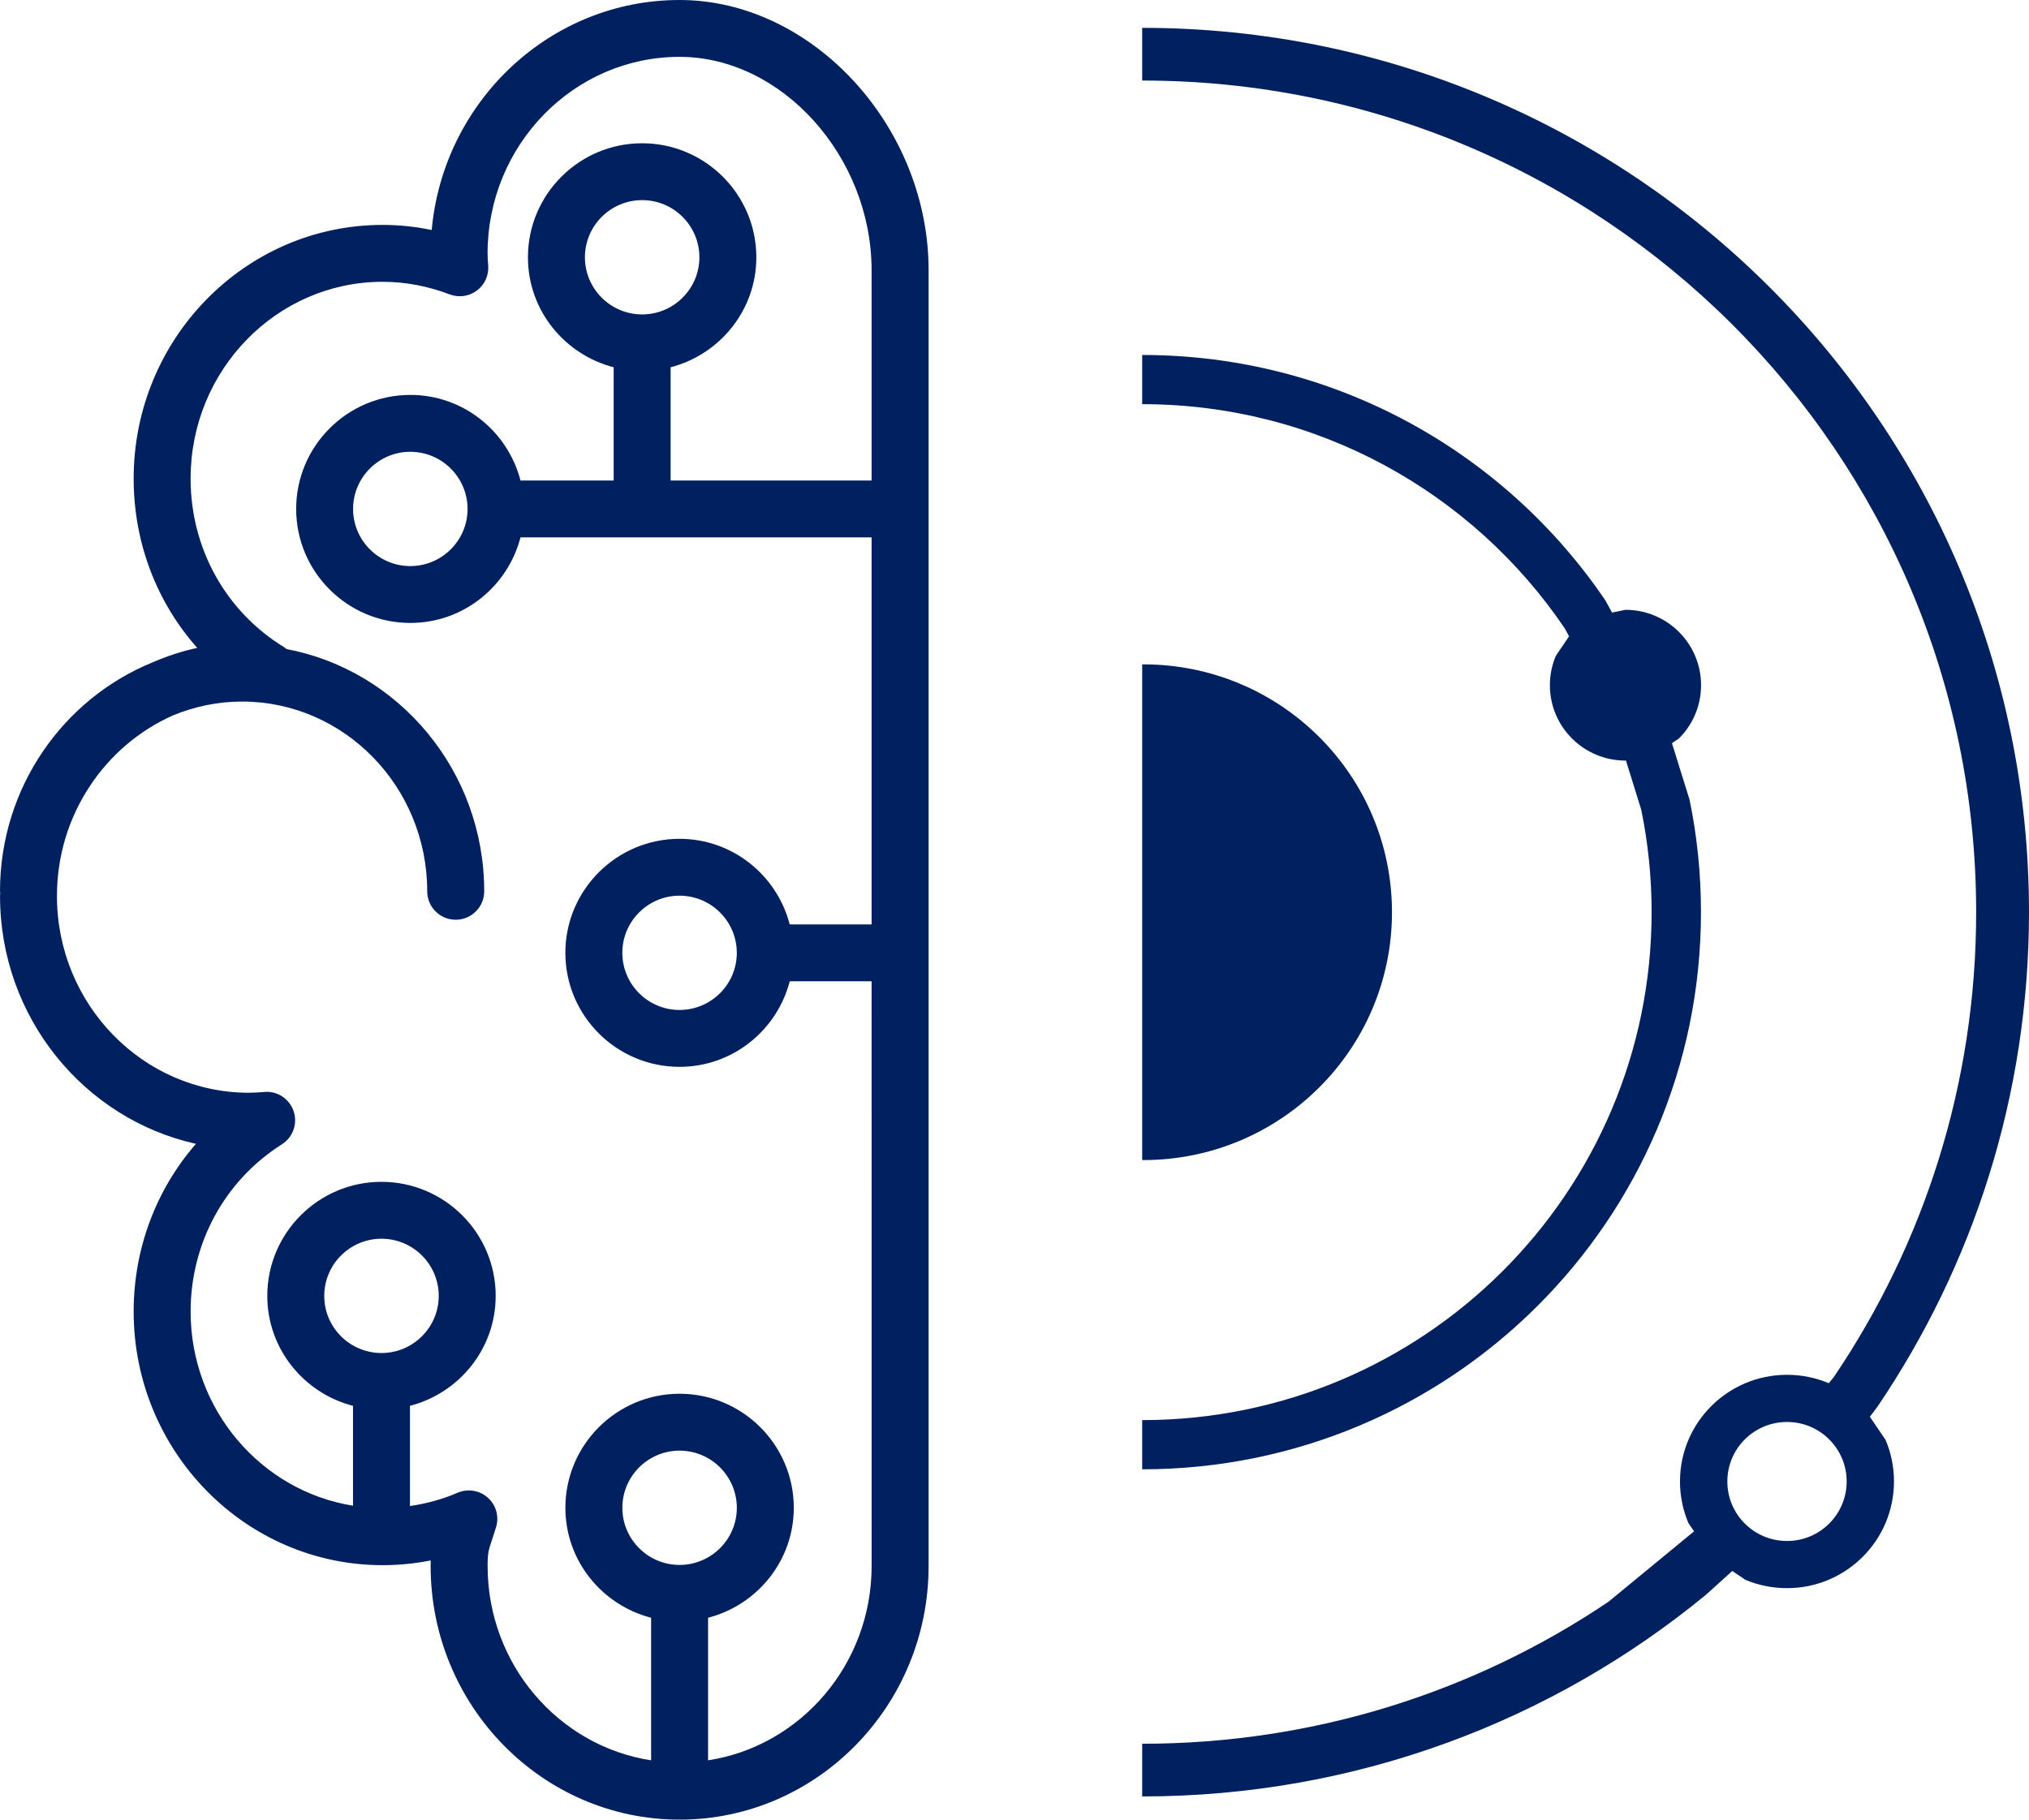
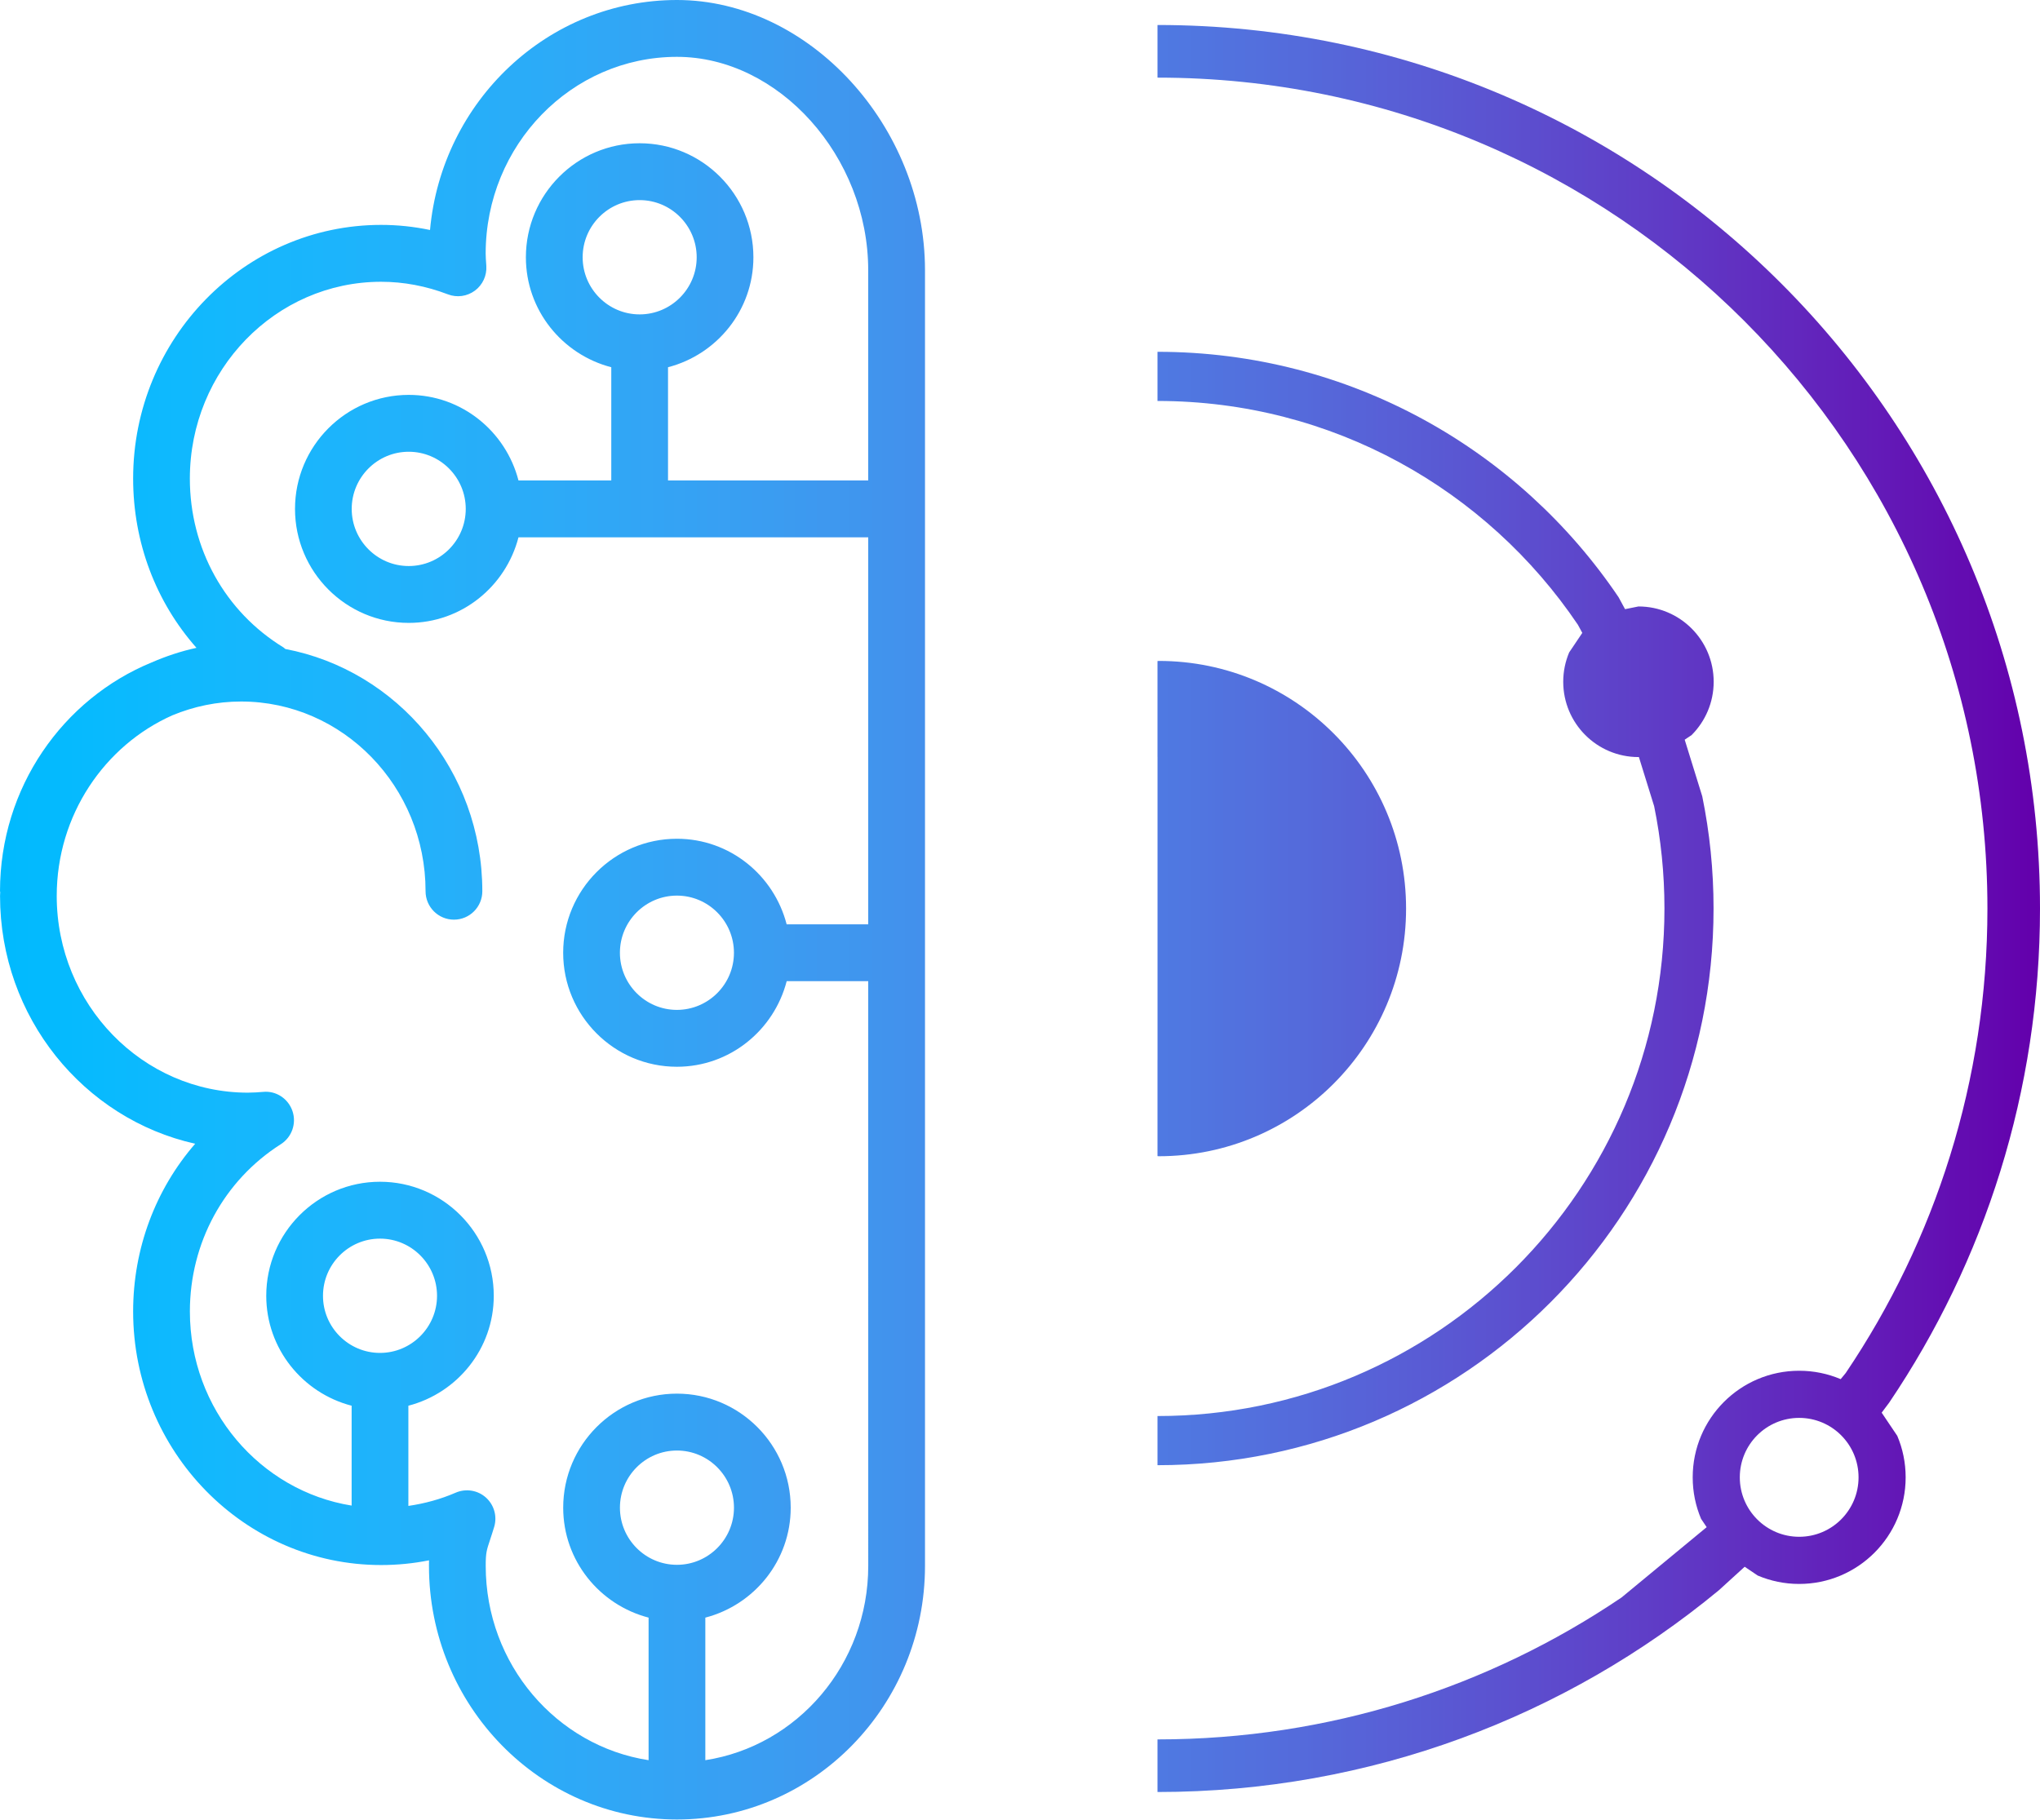
- <svg xmlns="http://www.w3.org/2000/svg" width="437" height="392" xml:space="preserve" overflow="hidden">
+ <svg xmlns="http://www.w3.org/2000/svg" width="816" height="728" xml:space="preserve" overflow="hidden">
  <defs>
    <clipPath id="clip0">
-       <rect x="1981" y="1785" width="437" height="392" />
+       <rect x="1792" y="1685" width="816" height="728" />
    </clipPath>
+     <linearGradient x1="1792" y1="2049" x2="2608" y2="2049" gradientUnits="userSpaceOnUse" spreadMethod="reflect" id="fill1">
+       <stop offset="0" stop-color="#00BBFF" />
+       <stop offset="0.005" stop-color="#01BAFE" />
+       <stop offset="0.011" stop-color="#02BAFE" />
+       <stop offset="0.016" stop-color="#03BAFE" />
+       <stop offset="0.022" stop-color="#03BAFE" />
+       <stop offset="0.027" stop-color="#04BAFE" />
+       <stop offset="0.032" stop-color="#05BAFE" />
+       <stop offset="0.038" stop-color="#06BAFE" />
+       <stop offset="0.043" stop-color="#07BAFE" />
+       <stop offset="0.048" stop-color="#08BAFE" />
+       <stop offset="0.054" stop-color="#09BAFE" />
+       <stop offset="0.059" stop-color="#0ABAFE" />
+       <stop offset="0.065" stop-color="#0BB9FE" />
+       <stop offset="0.07" stop-color="#0CB9FE" />
+       <stop offset="0.075" stop-color="#0DB9FE" />
+       <stop offset="0.081" stop-color="#0EB9FE" />
+       <stop offset="0.086" stop-color="#0FB9FE" />
+       <stop offset="0.091" stop-color="#10B8FE" />
+       <stop offset="0.097" stop-color="#11B8FD" />
+       <stop offset="0.102" stop-color="#12B8FD" />
+       <stop offset="0.108" stop-color="#13B8FD" />
+       <stop offset="0.113" stop-color="#14B7FD" />
+       <stop offset="0.118" stop-color="#15B7FD" />
+       <stop offset="0.124" stop-color="#15B7FD" />
+       <stop offset="0.129" stop-color="#16B6FD" />
+       <stop offset="0.134" stop-color="#17B6FD" />
+       <stop offset="0.14" stop-color="#18B6FC" />
+       <stop offset="0.145" stop-color="#19B5FC" />
+       <stop offset="0.151" stop-color="#1AB5FC" />
+       <stop offset="0.156" stop-color="#1BB5FC" />
+       <stop offset="0.161" stop-color="#1CB4FC" />
+       <stop offset="0.167" stop-color="#1CB4FC" />
+       <stop offset="0.172" stop-color="#1DB4FB" />
+       <stop offset="0.177" stop-color="#1EB3FB" />
+       <stop offset="0.183" stop-color="#1FB3FB" />
+       <stop offset="0.188" stop-color="#20B2FB" />
+       <stop offset="0.194" stop-color="#21B2FB" />
+       <stop offset="0.199" stop-color="#22B1FA" />
+       <stop offset="0.204" stop-color="#22B1FA" />
+       <stop offset="0.21" stop-color="#23B1FA" />
+       <stop offset="0.215" stop-color="#24B0FA" />
+       <stop offset="0.22" stop-color="#25B0FA" />
+       <stop offset="0.226" stop-color="#26AFF9" />
+       <stop offset="0.231" stop-color="#26AEF9" />
+       <stop offset="0.237" stop-color="#27AEF9" />
+       <stop offset="0.242" stop-color="#28ADF9" />
+       <stop offset="0.247" stop-color="#29ADF8" />
+       <stop offset="0.253" stop-color="#2AACF8" />
+       <stop offset="0.258" stop-color="#2AACF8" />
+       <stop offset="0.263" stop-color="#2BABF8" />
+       <stop offset="0.269" stop-color="#2CABF7" />
+       <stop offset="0.274" stop-color="#2DAAF7" />
+       <stop offset="0.28" stop-color="#2DA9F7" />
+       <stop offset="0.285" stop-color="#2EA9F7" />
+       <stop offset="0.29" stop-color="#2FA8F6" />
+       <stop offset="0.296" stop-color="#30A7F6" />
+       <stop offset="0.301" stop-color="#30A7F6" />
+       <stop offset="0.306" stop-color="#31A6F5" />
+       <stop offset="0.312" stop-color="#32A5F5" />
+       <stop offset="0.317" stop-color="#33A5F5" />
+       <stop offset="0.323" stop-color="#33A4F5" />
+       <stop offset="0.328" stop-color="#34A3F4" />
+       <stop offset="0.333" stop-color="#35A3F4" />
+       <stop offset="0.339" stop-color="#35A2F4" />
+       <stop offset="0.344" stop-color="#36A1F3" />
+       <stop offset="0.349" stop-color="#37A0F3" />
+       <stop offset="0.355" stop-color="#38A0F3" />
+       <stop offset="0.36" stop-color="#389FF2" />
+       <stop offset="0.366" stop-color="#399EF2" />
+       <stop offset="0.371" stop-color="#3A9DF2" />
+       <stop offset="0.376" stop-color="#3A9DF1" />
+       <stop offset="0.382" stop-color="#3B9CF1" />
+       <stop offset="0.387" stop-color="#3C9BF0" />
+       <stop offset="0.392" stop-color="#3C9AF0" />
+       <stop offset="0.398" stop-color="#3D99F0" />
+       <stop offset="0.403" stop-color="#3E98EF" />
+       <stop offset="0.409" stop-color="#3E98EF" />
+       <stop offset="0.414" stop-color="#3F97EF" />
+       <stop offset="0.419" stop-color="#3F96EE" />
+       <stop offset="0.425" stop-color="#4095EE" />
+       <stop offset="0.43" stop-color="#4194ED" />
+       <stop offset="0.435" stop-color="#4193ED" />
+       <stop offset="0.441" stop-color="#4292ED" />
+       <stop offset="0.446" stop-color="#4291EC" />
+       <stop offset="0.452" stop-color="#4390EC" />
+       <stop offset="0.457" stop-color="#448FEB" />
+       <stop offset="0.462" stop-color="#448EEB" />
+       <stop offset="0.468" stop-color="#458EEB" />
+       <stop offset="0.473" stop-color="#458DEA" />
+       <stop offset="0.478" stop-color="#468CEA" />
+       <stop offset="0.484" stop-color="#478BE9" />
+       <stop offset="0.489" stop-color="#478AE9" />
+       <stop offset="0.495" stop-color="#4889E8" />
+       <stop offset="0.5" stop-color="#4888E8" />
+       <stop offset="0.505" stop-color="#4986E7" />
+       <stop offset="0.511" stop-color="#4985E7" />
+       <stop offset="0.516" stop-color="#4A84E6" />
+       <stop offset="0.522" stop-color="#4A83E6" />
+       <stop offset="0.527" stop-color="#4B82E6" />
+       <stop offset="0.532" stop-color="#4B81E5" />
+       <stop offset="0.538" stop-color="#4C80E5" />
+       <stop offset="0.543" stop-color="#4C7FE4" />
+       <stop offset="0.548" stop-color="#4D7EE4" />
+       <stop offset="0.554" stop-color="#4D7DE3" />
+       <stop offset="0.559" stop-color="#4E7CE3" />
+       <stop offset="0.565" stop-color="#4E7AE2" />
+       <stop offset="0.57" stop-color="#4F79E2" />
+       <stop offset="0.575" stop-color="#4F78E1" />
+       <stop offset="0.581" stop-color="#5077E1" />
+       <stop offset="0.586" stop-color="#5076E0" />
+       <stop offset="0.591" stop-color="#5175E0" />
+       <stop offset="0.597" stop-color="#5173DF" />
+       <stop offset="0.602" stop-color="#5272DE" />
+       <stop offset="0.608" stop-color="#5271DE" />
+       <stop offset="0.613" stop-color="#5370DD" />
+       <stop offset="0.618" stop-color="#536FDD" />
+       <stop offset="0.624" stop-color="#536DDC" />
+       <stop offset="0.629" stop-color="#546CDC" />
+       <stop offset="0.634" stop-color="#546BDB" />
+       <stop offset="0.64" stop-color="#556ADB" />
+       <stop offset="0.645" stop-color="#5568DA" />
+       <stop offset="0.651" stop-color="#5667D9" />
+       <stop offset="0.656" stop-color="#5666D9" />
+       <stop offset="0.661" stop-color="#5664D8" />
+       <stop offset="0.667" stop-color="#5763D8" />
+       <stop offset="0.672" stop-color="#5762D7" />
+       <stop offset="0.677" stop-color="#5860D7" />
+       <stop offset="0.683" stop-color="#585FD6" />
+       <stop offset="0.688" stop-color="#585ED5" />
+       <stop offset="0.694" stop-color="#595CD5" />
+       <stop offset="0.699" stop-color="#595BD4" />
+       <stop offset="0.704" stop-color="#595AD3" />
+       <stop offset="0.71" stop-color="#5A58D3" />
+       <stop offset="0.715" stop-color="#5A57D2" />
+       <stop offset="0.72" stop-color="#5A55D2" />
+       <stop offset="0.726" stop-color="#5B54D1" />
+       <stop offset="0.731" stop-color="#5B53D0" />
+       <stop offset="0.737" stop-color="#5B51D0" />
+       <stop offset="0.742" stop-color="#5C50CF" />
+       <stop offset="0.747" stop-color="#5C4ECE" />
+       <stop offset="0.753" stop-color="#5C4DCE" />
+       <stop offset="0.758" stop-color="#5D4BCD" />
+       <stop offset="0.763" stop-color="#5D4ACC" />
+       <stop offset="0.769" stop-color="#5D48CC" />
+       <stop offset="0.774" stop-color="#5D47CB" />
+       <stop offset="0.78" stop-color="#5E45CA" />
+       <stop offset="0.785" stop-color="#5E44CA" />
+       <stop offset="0.79" stop-color="#5E42C9" />
+       <stop offset="0.796" stop-color="#5E41C8" />
+       <stop offset="0.801" stop-color="#5F3FC8" />
+       <stop offset="0.806" stop-color="#5F3EC7" />
+       <stop offset="0.812" stop-color="#5F3CC6" />
+       <stop offset="0.817" stop-color="#5F3AC6" />
+       <stop offset="0.823" stop-color="#6039C5" />
+       <stop offset="0.828" stop-color="#6037C4" />
+       <stop offset="0.833" stop-color="#6036C4" />
+       <stop offset="0.839" stop-color="#6034C3" />
+       <stop offset="0.844" stop-color="#6032C2" />
+       <stop offset="0.849" stop-color="#6131C1" />
+       <stop offset="0.855" stop-color="#612FC1" />
+       <stop offset="0.86" stop-color="#612DC0" />
+       <stop offset="0.866" stop-color="#612CBF" />
+       <stop offset="0.871" stop-color="#612ABE" />
+       <stop offset="0.876" stop-color="#6228BE" />
+       <stop offset="0.882" stop-color="#6227BD" />
+       <stop offset="0.887" stop-color="#6225BC" />
+       <stop offset="0.892" stop-color="#6223BB" />
+       <stop offset="0.898" stop-color="#6222BB" />
+       <stop offset="0.903" stop-color="#6220BA" />
+       <stop offset="0.909" stop-color="#621EB9" />
+       <stop offset="0.914" stop-color="#621DB8" />
+       <stop offset="0.919" stop-color="#631BB8" />
+       <stop offset="0.925" stop-color="#6319B7" />
+       <stop offset="0.93" stop-color="#6317B6" />
+       <stop offset="0.935" stop-color="#6315B5" />
+       <stop offset="0.941" stop-color="#6314B4" />
+       <stop offset="0.946" stop-color="#6312B4" />
+       <stop offset="0.952" stop-color="#6310B3" />
+       <stop offset="0.957" stop-color="#630EB2" />
+       <stop offset="0.962" stop-color="#630CB1" />
+       <stop offset="0.968" stop-color="#630BB0" />
+       <stop offset="0.973" stop-color="#6309B0" />
+       <stop offset="0.978" stop-color="#6307AF" />
+       <stop offset="0.984" stop-color="#6305AE" />
+       <stop offset="0.989" stop-color="#6303AD" />
+       <stop offset="0.995" stop-color="#6301AC" />
+       <stop offset="1" stop-color="#6400AC" />
+     </linearGradient>
+     <linearGradient x1="370" y1="364" x2="-446" y2="364" gradientUnits="userSpaceOnUse" spreadMethod="reflect" id="fill2">
+       <stop offset="0" stop-color="#00BBFF" />
+       <stop offset="0.005" stop-color="#01BAFE" />
+       <stop offset="0.011" stop-color="#02BAFE" />
+       <stop offset="0.016" stop-color="#03BAFE" />
+       <stop offset="0.022" stop-color="#03BAFE" />
+       <stop offset="0.027" stop-color="#04BAFE" />
+       <stop offset="0.032" stop-color="#05BAFE" />
+       <stop offset="0.038" stop-color="#06BAFE" />
+       <stop offset="0.043" stop-color="#07BAFE" />
+       <stop offset="0.048" stop-color="#08BAFE" />
+       <stop offset="0.054" stop-color="#09BAFE" />
+       <stop offset="0.059" stop-color="#0ABAFE" />
+       <stop offset="0.065" stop-color="#0BB9FE" />
+       <stop offset="0.07" stop-color="#0CB9FE" />
+       <stop offset="0.075" stop-color="#0DB9FE" />
+       <stop offset="0.081" stop-color="#0EB9FE" />
+       <stop offset="0.086" stop-color="#0FB9FE" />
+       <stop offset="0.091" stop-color="#10B8FE" />
+       <stop offset="0.097" stop-color="#11B8FD" />
+       <stop offset="0.102" stop-color="#12B8FD" />
+       <stop offset="0.108" stop-color="#13B8FD" />
+       <stop offset="0.113" stop-color="#14B7FD" />
+       <stop offset="0.118" stop-color="#15B7FD" />
+       <stop offset="0.124" stop-color="#15B7FD" />
+       <stop offset="0.129" stop-color="#16B6FD" />
+       <stop offset="0.134" stop-color="#17B6FD" />
+       <stop offset="0.14" stop-color="#18B6FC" />
+       <stop offset="0.145" stop-color="#19B5FC" />
+       <stop offset="0.151" stop-color="#1AB5FC" />
+       <stop offset="0.156" stop-color="#1BB5FC" />
+       <stop offset="0.161" stop-color="#1CB4FC" />
+       <stop offset="0.167" stop-color="#1CB4FC" />
+       <stop offset="0.172" stop-color="#1DB4FB" />
+       <stop offset="0.177" stop-color="#1EB3FB" />
+       <stop offset="0.183" stop-color="#1FB3FB" />
+       <stop offset="0.188" stop-color="#20B2FB" />
+       <stop offset="0.194" stop-color="#21B2FB" />
+       <stop offset="0.199" stop-color="#22B1FA" />
+       <stop offset="0.204" stop-color="#22B1FA" />
+       <stop offset="0.21" stop-color="#23B1FA" />
+       <stop offset="0.215" stop-color="#24B0FA" />
+       <stop offset="0.22" stop-color="#25B0FA" />
+       <stop offset="0.226" stop-color="#26AFF9" />
+       <stop offset="0.231" stop-color="#26AEF9" />
+       <stop offset="0.237" stop-color="#27AEF9" />
+       <stop offset="0.242" stop-color="#28ADF9" />
+       <stop offset="0.247" stop-color="#29ADF8" />
+       <stop offset="0.253" stop-color="#2AACF8" />
+       <stop offset="0.258" stop-color="#2AACF8" />
+       <stop offset="0.263" stop-color="#2BABF8" />
+       <stop offset="0.269" stop-color="#2CABF7" />
+       <stop offset="0.274" stop-color="#2DAAF7" />
+       <stop offset="0.28" stop-color="#2DA9F7" />
+       <stop offset="0.285" stop-color="#2EA9F7" />
+       <stop offset="0.29" stop-color="#2FA8F6" />
+       <stop offset="0.296" stop-color="#30A7F6" />
+       <stop offset="0.301" stop-color="#30A7F6" />
+       <stop offset="0.306" stop-color="#31A6F5" />
+       <stop offset="0.312" stop-color="#32A5F5" />
+       <stop offset="0.317" stop-color="#33A5F5" />
+       <stop offset="0.323" stop-color="#33A4F5" />
+       <stop offset="0.328" stop-color="#34A3F4" />
+       <stop offset="0.333" stop-color="#35A3F4" />
+       <stop offset="0.339" stop-color="#35A2F4" />
+       <stop offset="0.344" stop-color="#36A1F3" />
+       <stop offset="0.349" stop-color="#37A0F3" />
+       <stop offset="0.355" stop-color="#38A0F3" />
+       <stop offset="0.36" stop-color="#389FF2" />
+       <stop offset="0.366" stop-color="#399EF2" />
+       <stop offset="0.371" stop-color="#3A9DF2" />
+       <stop offset="0.376" stop-color="#3A9DF1" />
+       <stop offset="0.382" stop-color="#3B9CF1" />
+       <stop offset="0.387" stop-color="#3C9BF0" />
+       <stop offset="0.392" stop-color="#3C9AF0" />
+       <stop offset="0.398" stop-color="#3D99F0" />
+       <stop offset="0.403" stop-color="#3E98EF" />
+       <stop offset="0.409" stop-color="#3E98EF" />
+       <stop offset="0.414" stop-color="#3F97EF" />
+       <stop offset="0.419" stop-color="#3F96EE" />
+       <stop offset="0.425" stop-color="#4095EE" />
+       <stop offset="0.43" stop-color="#4194ED" />
+       <stop offset="0.435" stop-color="#4193ED" />
+       <stop offset="0.441" stop-color="#4292ED" />
+       <stop offset="0.446" stop-color="#4291EC" />
+       <stop offset="0.452" stop-color="#4390EC" />
+       <stop offset="0.457" stop-color="#448FEB" />
+       <stop offset="0.462" stop-color="#448EEB" />
+       <stop offset="0.468" stop-color="#458EEB" />
+       <stop offset="0.473" stop-color="#458DEA" />
+       <stop offset="0.478" stop-color="#468CEA" />
+       <stop offset="0.484" stop-color="#478BE9" />
+       <stop offset="0.489" stop-color="#478AE9" />
+       <stop offset="0.495" stop-color="#4889E8" />
+       <stop offset="0.5" stop-color="#4888E8" />
+       <stop offset="0.505" stop-color="#4986E7" />
+       <stop offset="0.511" stop-color="#4985E7" />
+       <stop offset="0.516" stop-color="#4A84E6" />
+       <stop offset="0.522" stop-color="#4A83E6" />
+       <stop offset="0.527" stop-color="#4B82E6" />
+       <stop offset="0.532" stop-color="#4B81E5" />
+       <stop offset="0.538" stop-color="#4C80E5" />
+       <stop offset="0.543" stop-color="#4C7FE4" />
+       <stop offset="0.548" stop-color="#4D7EE4" />
+       <stop offset="0.554" stop-color="#4D7DE3" />
+       <stop offset="0.559" stop-color="#4E7CE3" />
+       <stop offset="0.565" stop-color="#4E7AE2" />
+       <stop offset="0.57" stop-color="#4F79E2" />
+       <stop offset="0.575" stop-color="#4F78E1" />
+       <stop offset="0.581" stop-color="#5077E1" />
+       <stop offset="0.586" stop-color="#5076E0" />
+       <stop offset="0.591" stop-color="#5175E0" />
+       <stop offset="0.597" stop-color="#5173DF" />
+       <stop offset="0.602" stop-color="#5272DE" />
+       <stop offset="0.608" stop-color="#5271DE" />
+       <stop offset="0.613" stop-color="#5370DD" />
+       <stop offset="0.618" stop-color="#536FDD" />
+       <stop offset="0.624" stop-color="#536DDC" />
+       <stop offset="0.629" stop-color="#546CDC" />
+       <stop offset="0.634" stop-color="#546BDB" />
+       <stop offset="0.64" stop-color="#556ADB" />
+       <stop offset="0.645" stop-color="#5568DA" />
+       <stop offset="0.651" stop-color="#5667D9" />
+       <stop offset="0.656" stop-color="#5666D9" />
+       <stop offset="0.661" stop-color="#5664D8" />
+       <stop offset="0.667" stop-color="#5763D8" />
+       <stop offset="0.672" stop-color="#5762D7" />
+       <stop offset="0.677" stop-color="#5860D7" />
+       <stop offset="0.683" stop-color="#585FD6" />
+       <stop offset="0.688" stop-color="#585ED5" />
+       <stop offset="0.694" stop-color="#595CD5" />
+       <stop offset="0.699" stop-color="#595BD4" />
+       <stop offset="0.704" stop-color="#595AD3" />
+       <stop offset="0.71" stop-color="#5A58D3" />
+       <stop offset="0.715" stop-color="#5A57D2" />
+       <stop offset="0.72" stop-color="#5A55D2" />
+       <stop offset="0.726" stop-color="#5B54D1" />
+       <stop offset="0.731" stop-color="#5B53D0" />
+       <stop offset="0.737" stop-color="#5B51D0" />
+       <stop offset="0.742" stop-color="#5C50CF" />
+       <stop offset="0.747" stop-color="#5C4ECE" />
+       <stop offset="0.753" stop-color="#5C4DCE" />
+       <stop offset="0.758" stop-color="#5D4BCD" />
+       <stop offset="0.763" stop-color="#5D4ACC" />
+       <stop offset="0.769" stop-color="#5D48CC" />
+       <stop offset="0.774" stop-color="#5D47CB" />
+       <stop offset="0.78" stop-color="#5E45CA" />
+       <stop offset="0.785" stop-color="#5E44CA" />
+       <stop offset="0.79" stop-color="#5E42C9" />
+       <stop offset="0.796" stop-color="#5E41C8" />
+       <stop offset="0.801" stop-color="#5F3FC8" />
+       <stop offset="0.806" stop-color="#5F3EC7" />
+       <stop offset="0.812" stop-color="#5F3CC6" />
+       <stop offset="0.817" stop-color="#5F3AC6" />
+       <stop offset="0.823" stop-color="#6039C5" />
+       <stop offset="0.828" stop-color="#6037C4" />
+       <stop offset="0.833" stop-color="#6036C4" />
+       <stop offset="0.839" stop-color="#6034C3" />
+       <stop offset="0.844" stop-color="#6032C2" />
+       <stop offset="0.849" stop-color="#6131C1" />
+       <stop offset="0.855" stop-color="#612FC1" />
+       <stop offset="0.86" stop-color="#612DC0" />
+       <stop offset="0.866" stop-color="#612CBF" />
+       <stop offset="0.871" stop-color="#612ABE" />
+       <stop offset="0.876" stop-color="#6228BE" />
+       <stop offset="0.882" stop-color="#6227BD" />
+       <stop offset="0.887" stop-color="#6225BC" />
+       <stop offset="0.892" stop-color="#6223BB" />
+       <stop offset="0.898" stop-color="#6222BB" />
+       <stop offset="0.903" stop-color="#6220BA" />
+       <stop offset="0.909" stop-color="#621EB9" />
+       <stop offset="0.914" stop-color="#621DB8" />
+       <stop offset="0.919" stop-color="#631BB8" />
+       <stop offset="0.925" stop-color="#6319B7" />
+       <stop offset="0.93" stop-color="#6317B6" />
+       <stop offset="0.935" stop-color="#6315B5" />
+       <stop offset="0.941" stop-color="#6314B4" />
+       <stop offset="0.946" stop-color="#6312B4" />
+       <stop offset="0.952" stop-color="#6310B3" />
+       <stop offset="0.957" stop-color="#630EB2" />
+       <stop offset="0.962" stop-color="#630CB1" />
+       <stop offset="0.968" stop-color="#630BB0" />
+       <stop offset="0.973" stop-color="#6309B0" />
+       <stop offset="0.978" stop-color="#6307AF" />
+       <stop offset="0.984" stop-color="#6305AE" />
+       <stop offset="0.989" stop-color="#6303AD" />
+       <stop offset="0.995" stop-color="#6301AC" />
+       <stop offset="1" stop-color="#6400AC" />
+     </linearGradient>
  </defs>
-   <g clip-path="url(#clip0)" transform="translate(-1981 -1785)">
-     <path d="M199.999 192.002C199.999 169.676 186.392 150.554 167.192 142.71 164.098 141.372 160.872 140.295 157.517 139.573 166.272 129.715 171.214 116.871 171.214 103.094 171.214 72.961 147.161 48.452 117.593 48.452 114.046 48.452 110.516 48.819 107.024 49.55 104.495 21.801 81.516 0 53.63 0 25.063 0 0 27.206 0 58.22L0 337.357C0 367.49 24.053 392 53.63 392 83.198 392 107.251 367.49 107.251 337.357 107.251 336.943 107.246 336.537 107.238 336.161 110.631 336.836 114.089 337.178 117.593 337.178 147.161 337.178 171.214 312.668 171.214 282.548 171.214 268.982 166.366 256.243 157.799 246.412 181.895 241.062 199.992 219.163 199.992 193.033 199.992 192.747 199.962 192.469 199.953 192.183 199.962 192.119 200 192.063 200 192.003ZM53.637 337.128C46.842 337.128 41.304 331.607 41.304 324.822 41.304 318.036 46.833 312.507 53.637 312.507 60.432 312.507 65.96 318.027 65.96 324.822 65.96 331.611 60.428 337.128 53.637 337.128ZM117.84 291.476C111.045 291.476 105.507 285.955 105.507 279.169 105.507 272.384 111.036 266.854 117.84 266.854 124.635 266.854 130.163 272.375 130.163 279.169 130.172 285.951 124.639 291.476 117.84 291.476ZM146.377 235.405C145.273 235.405 144.186 235.324 143.099 235.239 140.284 234.961 137.669 236.704 136.762 239.379 135.855 242.054 136.899 245.002 139.282 246.511 151.593 254.313 158.945 267.79 158.945 282.549 158.945 303.683 143.75 321.207 123.971 324.368L123.971 302.854C134.558 300.114 142.432 290.577 142.432 279.164 142.432 265.619 131.401 254.599 117.84 254.599 104.275 254.599 93.24 265.619 93.24 279.164 93.24 290.578 101.118 300.114 111.703 302.854L111.703 324.44C108.195 323.927 104.758 323.009 101.459 321.582 99.268 320.646 96.722 321.043 94.947 322.629 93.162 324.214 92.46 326.688 93.154 328.97 93.492 330.089 93.791 330.978 94.048 331.764 94.784 333.952 94.981 334.546 94.981 337.349 94.981 358.581 79.658 376.169 59.764 379.22L59.764 348.506C70.351 345.767 78.228 336.233 78.228 324.816 78.228 311.271 67.197 300.251 53.636 300.251 40.072 300.251 29.036 311.271 29.036 324.816 29.036 336.23 36.914 345.766 47.496 348.506L47.496 379.22C27.595 376.169 12.271 358.581 12.271 337.349L12.276 211.388 29.906 211.388C32.649 221.96 42.204 229.826 53.642 229.826 67.207 229.826 78.234 218.81 78.234 205.269 78.234 191.723 67.202 180.704 53.642 180.704 42.212 180.704 32.662 188.562 29.915 199.138L12.276 199.138 12.276 115.763 87.895 115.763C90.642 126.334 100.189 134.197 111.623 134.197 125.188 134.197 136.214 123.182 136.214 109.641 136.214 96.095 125.183 85.075 111.623 85.075 100.188 85.075 90.638 92.942 87.895 103.513L67.831 103.513 67.831 79.118C78.418 76.379 86.295 66.846 86.295 55.429 86.295 41.883 75.264 30.863 61.703 30.863 48.138 30.863 37.103 41.883 37.103 55.429 37.103 66.842 44.981 76.379 55.563 79.118L55.563 103.513 12.28 103.513 12.28 58.215C12.28 33.73 31.605 12.247 53.638 12.247 76.44 12.247 94.99 31.262 94.99 54.639 94.99 55.331 94.935 56.023 94.849 57.292 94.712 59.373 95.645 61.386 97.327 62.621 99.009 63.86 101.2 64.163 103.155 63.416 107.879 61.617 112.736 60.707 117.597 60.707 140.4 60.707 158.95 79.722 158.95 103.099 158.95 118.169 151.368 131.788 138.659 139.518 138.531 139.603 138.446 139.727 138.317 139.817 114.11 144.397 95.714 166.04 95.714 192.007 95.714 195.396 98.461 198.135 101.85 198.135 105.235 198.135 107.987 195.396 107.987 192.007 107.987 169.471 125.873 151.136 147.859 151.136 153.118 151.136 158.12 152.209 162.724 154.106 177.414 160.618 187.735 175.612 187.735 193.029 187.731 216.397 169.181 235.408 146.378 235.408ZM41.309 205.268C41.309 198.482 46.837 192.953 53.641 192.953 60.436 192.953 65.965 198.474 65.965 205.268 65.965 212.049 60.436 217.574 53.641 217.574 46.833 217.565 41.309 212.049 41.309 205.268ZM61.698 67.734C54.903 67.734 49.366 62.213 49.366 55.427 49.366 48.642 54.894 43.112 61.698 43.112 68.493 43.112 74.022 48.633 74.022 55.427 74.022 62.217 68.489 67.734 61.698 67.734ZM99.298 109.643C99.298 102.857 104.827 97.328 111.631 97.328 118.426 97.328 123.955 102.848 123.955 109.643 123.955 116.424 118.426 121.949 111.631 121.949 104.823 121.949 99.298 116.428 99.298 109.643Z" fill="#002060" fill-rule="evenodd" transform="matrix(-1 0 0 1 2181 1785)" />
-     <path d="M2365.88 2091.33C2358.78 2091.33 2353.03 2097.07 2353.03 2104.15 2353.03 2111.23 2358.78 2116.97 2365.88 2116.97 2372.98 2116.97 2378.73 2111.23 2378.73 2104.15 2378.73 2097.07 2372.98 2091.33 2365.88 2091.33ZM2227.26 1928.12C2256.83 1928.12 2280.8 1952.02 2280.8 1981.52 2280.8 2011.01 2256.83 2034.91 2227.26 2034.91L2227 2034.89 2227 2034.81 2227 2034.81 2227 2014.17 2227 2014.17 2227 1948.83 2227 1948.83 2227 1928.19 2227 1928.19 2227 1928.14ZM2227 1861.47C2268.54 1861.47 2305.17 1882.46 2326.79 1914.39L2328.19 1916.96 2331.09 1916.37C2340.08 1916.37 2347.37 1923.64 2347.37 1932.61 2347.37 1937.09 2345.55 1941.15 2342.6 1944.09L2341.1 1945.1 2344.9 1957.31C2346.51 1965.12 2347.35 1973.21 2347.35 1981.5 2347.35 2047.79 2293.47 2101.53 2227 2101.53L2227 2090.93C2287.6 2090.93 2336.72 2041.94 2336.72 1981.5 2336.72 1973.95 2335.95 1966.57 2334.49 1959.45L2331.19 1948.83 2331.09 1948.85C2322.1 1948.85 2314.81 1941.58 2314.81 1932.61 2314.81 1930.37 2315.27 1928.23 2316.09 1926.29L2318.94 1922.08 2317.98 1920.32C2298.26 1891.21 2264.87 1872.07 2227 1872.07ZM2227 1791C2332.49 1791 2418 1876.29 2418 1981.5 2418 2020.95 2405.97 2057.61 2385.38 2088.01L2383.73 2090.21 2387.11 2095.2C2388.28 2097.95 2388.92 2100.98 2388.92 2104.15 2388.92 2116.84 2378.6 2127.13 2365.88 2127.13 2362.7 2127.13 2359.66 2126.49 2356.91 2125.33L2354.09 2123.43 2348.49 2128.5C2315.48 2155.68 2273.15 2172 2227 2172L2227 2160.65C2264.2 2160.65 2298.76 2149.37 2327.43 2130.06L2345.86 2114.89 2344.64 2113.1C2343.48 2110.35 2342.83 2107.32 2342.83 2104.15 2342.83 2091.46 2353.15 2081.17 2365.88 2081.17 2369.06 2081.17 2372.09 2081.81 2374.85 2082.97L2374.86 2082.98 2375.95 2081.67C2395.31 2053.07 2406.62 2018.6 2406.62 1981.5 2406.62 1882.56 2326.2 1802.35 2227 1802.35Z" fill="#002060" fill-rule="evenodd" />
+   <g clip-path="url(#clip0)" transform="translate(-1792 -1685)">
+     <path d="M2511.67 2252.31C2498.55 2252.31 2487.92 2262.96 2487.92 2276.1 2487.92 2289.23 2498.55 2299.88 2511.67 2299.88 2524.79 2299.88 2535.42 2289.23 2535.42 2276.1 2535.42 2262.96 2524.79 2252.31 2511.67 2252.31ZM2255.48 1949.44C2310.13 1949.44 2354.43 1993.8 2354.43 2048.53 2354.43 2103.25 2310.13 2147.62 2255.48 2147.62L2255.01 2147.57 2255.01 2147.43 2255 2147.43 2255 2109.12 2255.01 2109.11 2255.01 1987.88 2255 1987.88 2255 1949.57 2255.01 1949.57 2255.01 1949.49ZM2255 1825.76C2331.78 1825.76 2399.47 1864.72 2439.44 1923.97L2442.02 1928.73 2447.38 1927.65C2464 1927.65 2477.47 1941.14 2477.47 1957.78 2477.47 1966.1 2474.1 1973.63 2468.66 1979.09L2465.88 1980.96 2472.9 2003.61C2475.87 2018.11 2477.42 2033.12 2477.42 2048.5 2477.42 2171.51 2377.84 2271.24 2255 2271.24L2255 2251.57C2366.99 2251.57 2457.78 2160.65 2457.78 2048.5 2457.78 2034.48 2456.36 2020.79 2453.66 2007.57L2447.55 1987.88 2447.38 1987.91C2430.76 1987.91 2417.29 1974.42 2417.29 1957.78 2417.29 1953.62 2418.14 1949.66 2419.66 1946.05L2424.92 1938.23 2423.15 1934.96C2386.71 1880.95 2325 1845.43 2255 1845.43ZM2255 1695C2449.96 1695 2608 1853.27 2608 2048.5 2608 2121.71 2585.78 2189.73 2547.71 2246.15L2544.67 2250.22 2550.91 2259.5C2553.07 2264.6 2554.26 2270.21 2554.26 2276.1 2554.26 2299.65 2535.19 2318.75 2511.67 2318.75 2505.79 2318.75 2500.19 2317.55 2495.09 2315.39L2489.87 2311.87 2479.54 2321.28C2418.52 2371.71 2340.29 2402 2255 2402L2255 2380.95C2323.75 2380.95 2387.63 2360.01 2440.61 2324.17L2474.67 2296.03 2472.43 2292.7C2470.27 2287.6 2469.08 2281.99 2469.08 2276.1 2469.08 2252.54 2488.15 2233.45 2511.67 2233.45 2517.55 2233.45 2523.15 2234.64 2528.25 2236.8L2528.27 2236.81 2530.28 2234.37C2566.07 2181.31 2586.97 2117.35 2586.97 2048.5 2586.97 1864.9 2438.34 1716.06 2255 1716.06Z" fill="url(#fill1)" fill-rule="evenodd" />
+     <path d="M369.998 356.576C369.998 315.113 344.824 279.6 309.305 265.032 303.581 262.548 297.612 260.549 291.406 259.208 307.603 240.9 316.746 217.046 316.746 191.461 316.746 135.499 272.249 89.981 217.547 89.981 210.985 89.981 204.454 90.664 197.994 92.021 193.316 40.488 150.806 0 99.215 0 46.366 0 0 50.526 0 108.122L0 626.521C0 682.482 44.498 728 99.215 728 153.916 728 198.414 682.482 198.414 626.521 198.414 625.751 198.406 624.997 198.39 624.299 204.668 625.553 211.064 626.187 217.547 626.187 272.249 626.187 316.746 580.67 316.746 524.732 316.746 499.538 307.777 475.881 291.929 457.622 336.505 447.686 369.984 407.017 369.984 358.491 369.984 357.959 369.929 357.443 369.913 356.911 369.929 356.792 370 356.689 370 356.578ZM99.228 626.095C86.657 626.095 76.413 615.842 76.413 603.24 76.413 590.639 86.641 580.37 99.228 580.37 111.799 580.37 122.027 590.623 122.027 603.24 122.027 615.85 111.791 626.095 99.228 626.095ZM218.003 541.312C205.432 541.312 195.188 531.059 195.188 518.458 195.188 505.856 205.416 495.587 218.003 495.587 230.574 495.587 240.802 505.84 240.802 518.458 240.818 531.052 230.582 541.312 218.003 541.312ZM270.797 437.181C268.755 437.181 266.744 437.031 264.734 436.872 259.525 436.356 254.688 439.594 253.01 444.562 251.331 449.529 253.263 455.005 257.672 457.806 280.447 472.296 294.047 497.325 294.047 524.734 294.047 563.982 265.937 596.527 229.347 602.398L229.347 562.443C248.932 557.356 263.499 539.643 263.499 518.448 263.499 493.292 243.091 472.827 218.004 472.827 192.909 472.827 172.493 493.292 172.493 518.448 172.493 539.645 187.067 557.356 206.651 562.443L206.651 602.532C200.16 601.58 193.803 599.874 187.7 597.223 183.646 595.485 178.936 596.223 175.651 599.167 172.35 602.112 171.052 606.706 172.334 610.944 172.96 613.023 173.514 614.673 173.989 616.134 175.35 620.197 175.714 621.3 175.714 626.506 175.714 665.937 147.367 698.599 110.564 704.265L110.564 647.225C130.149 642.138 144.722 624.433 144.722 603.231 144.722 578.075 124.314 557.609 99.227 557.609 74.132 557.609 53.717 578.075 53.717 603.231 53.717 624.427 68.291 642.138 87.868 647.225L87.868 704.265C51.05 698.599 22.702 665.937 22.702 626.506L22.71 392.578 55.326 392.578C60.4 412.211 78.078 426.819 99.237 426.819 124.332 426.819 144.732 406.362 144.732 381.214 144.732 356.058 124.324 335.593 99.237 335.593 78.092 335.593 60.424 350.186 55.342 369.827L22.71 369.827 22.71 214.989 162.606 214.989C167.688 234.621 185.35 249.224 206.502 249.224 231.597 249.224 251.996 228.766 251.996 203.618 251.996 178.462 231.589 157.997 206.502 157.997 185.349 157.997 167.681 172.606 162.606 192.238L125.488 192.238 125.488 146.933C145.073 141.847 159.645 124.142 159.645 102.939 159.645 77.783 139.238 57.318 114.151 57.318 89.056 57.318 68.64 77.783 68.64 102.939 68.64 124.136 83.214 141.846 102.792 146.933L102.792 192.238 22.718 192.238 22.718 108.113C22.718 62.642 58.469 22.744 99.229 22.744 141.414 22.744 175.732 58.057 175.732 101.472 175.732 102.758 175.63 104.044 175.471 106.4 175.218 110.265 176.944 114.003 180.055 116.296 183.166 118.597 187.219 119.161 190.837 117.772 199.576 114.431 208.561 112.741 217.555 112.741 259.74 112.741 294.058 148.054 294.058 191.47 294.058 219.457 280.03 244.75 256.52 259.104 256.282 259.263 256.124 259.493 255.887 259.66 211.104 268.167 177.071 308.361 177.071 356.585 177.071 362.878 182.153 367.964 188.423 367.964 194.685 367.964 199.775 362.878 199.775 356.585 199.775 314.732 232.865 280.682 273.538 280.682 283.268 280.682 292.522 282.674 301.039 286.197 328.215 298.291 347.31 326.136 347.31 358.482 347.302 401.881 312.984 437.186 270.799 437.186ZM76.421 381.212C76.421 368.61 86.649 358.341 99.236 358.341 111.807 358.341 122.035 368.594 122.035 381.212 122.035 393.805 111.807 404.066 99.236 404.066 86.641 404.05 76.421 393.805 76.421 381.212ZM114.142 125.791C101.57 125.791 91.326 115.538 91.326 102.937 91.326 90.335 101.554 80.066 114.142 80.066 126.712 80.066 136.94 90.319 136.94 102.937 136.94 115.546 126.705 125.791 114.142 125.791ZM183.702 203.622C183.702 191.02 193.929 180.751 206.517 180.751 219.088 180.751 229.316 191.004 229.316 203.622 229.316 216.216 219.088 226.476 206.517 226.476 193.922 226.476 183.702 216.224 183.702 203.622Z" fill="url(#fill2)" fill-rule="evenodd" transform="matrix(-1 0 0 1 2162 1685)" />
  </g>
</svg>
